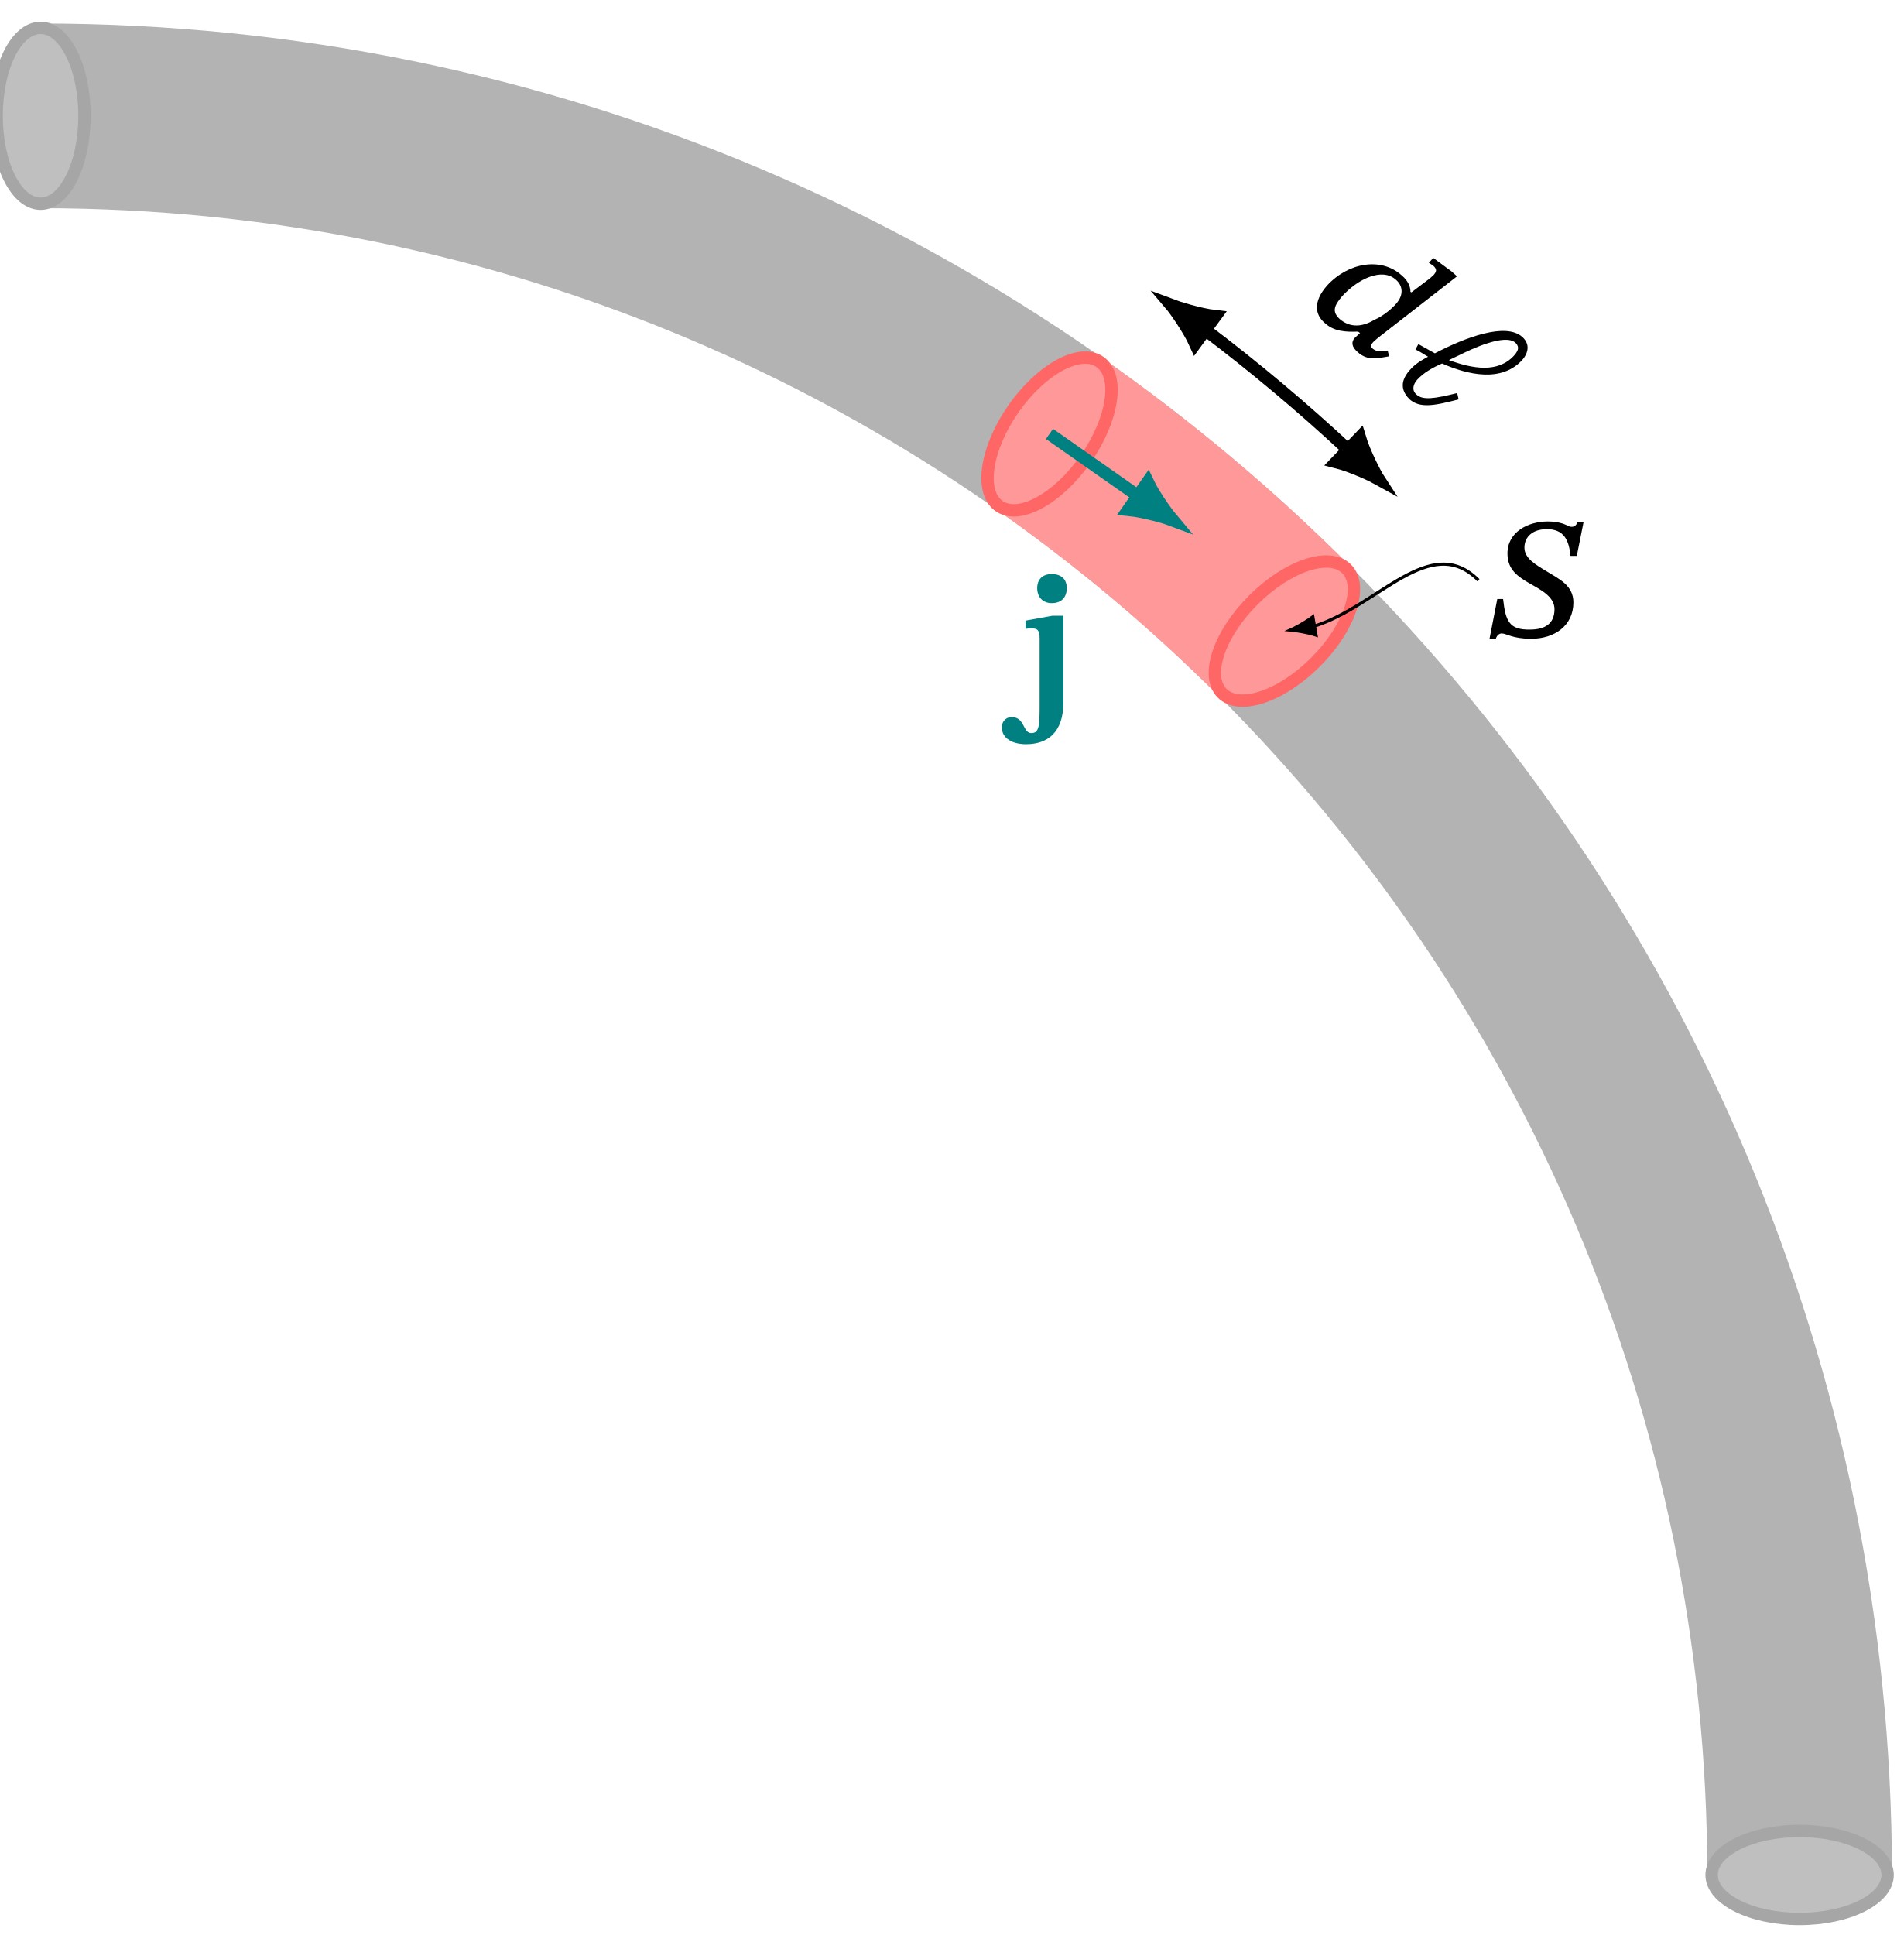
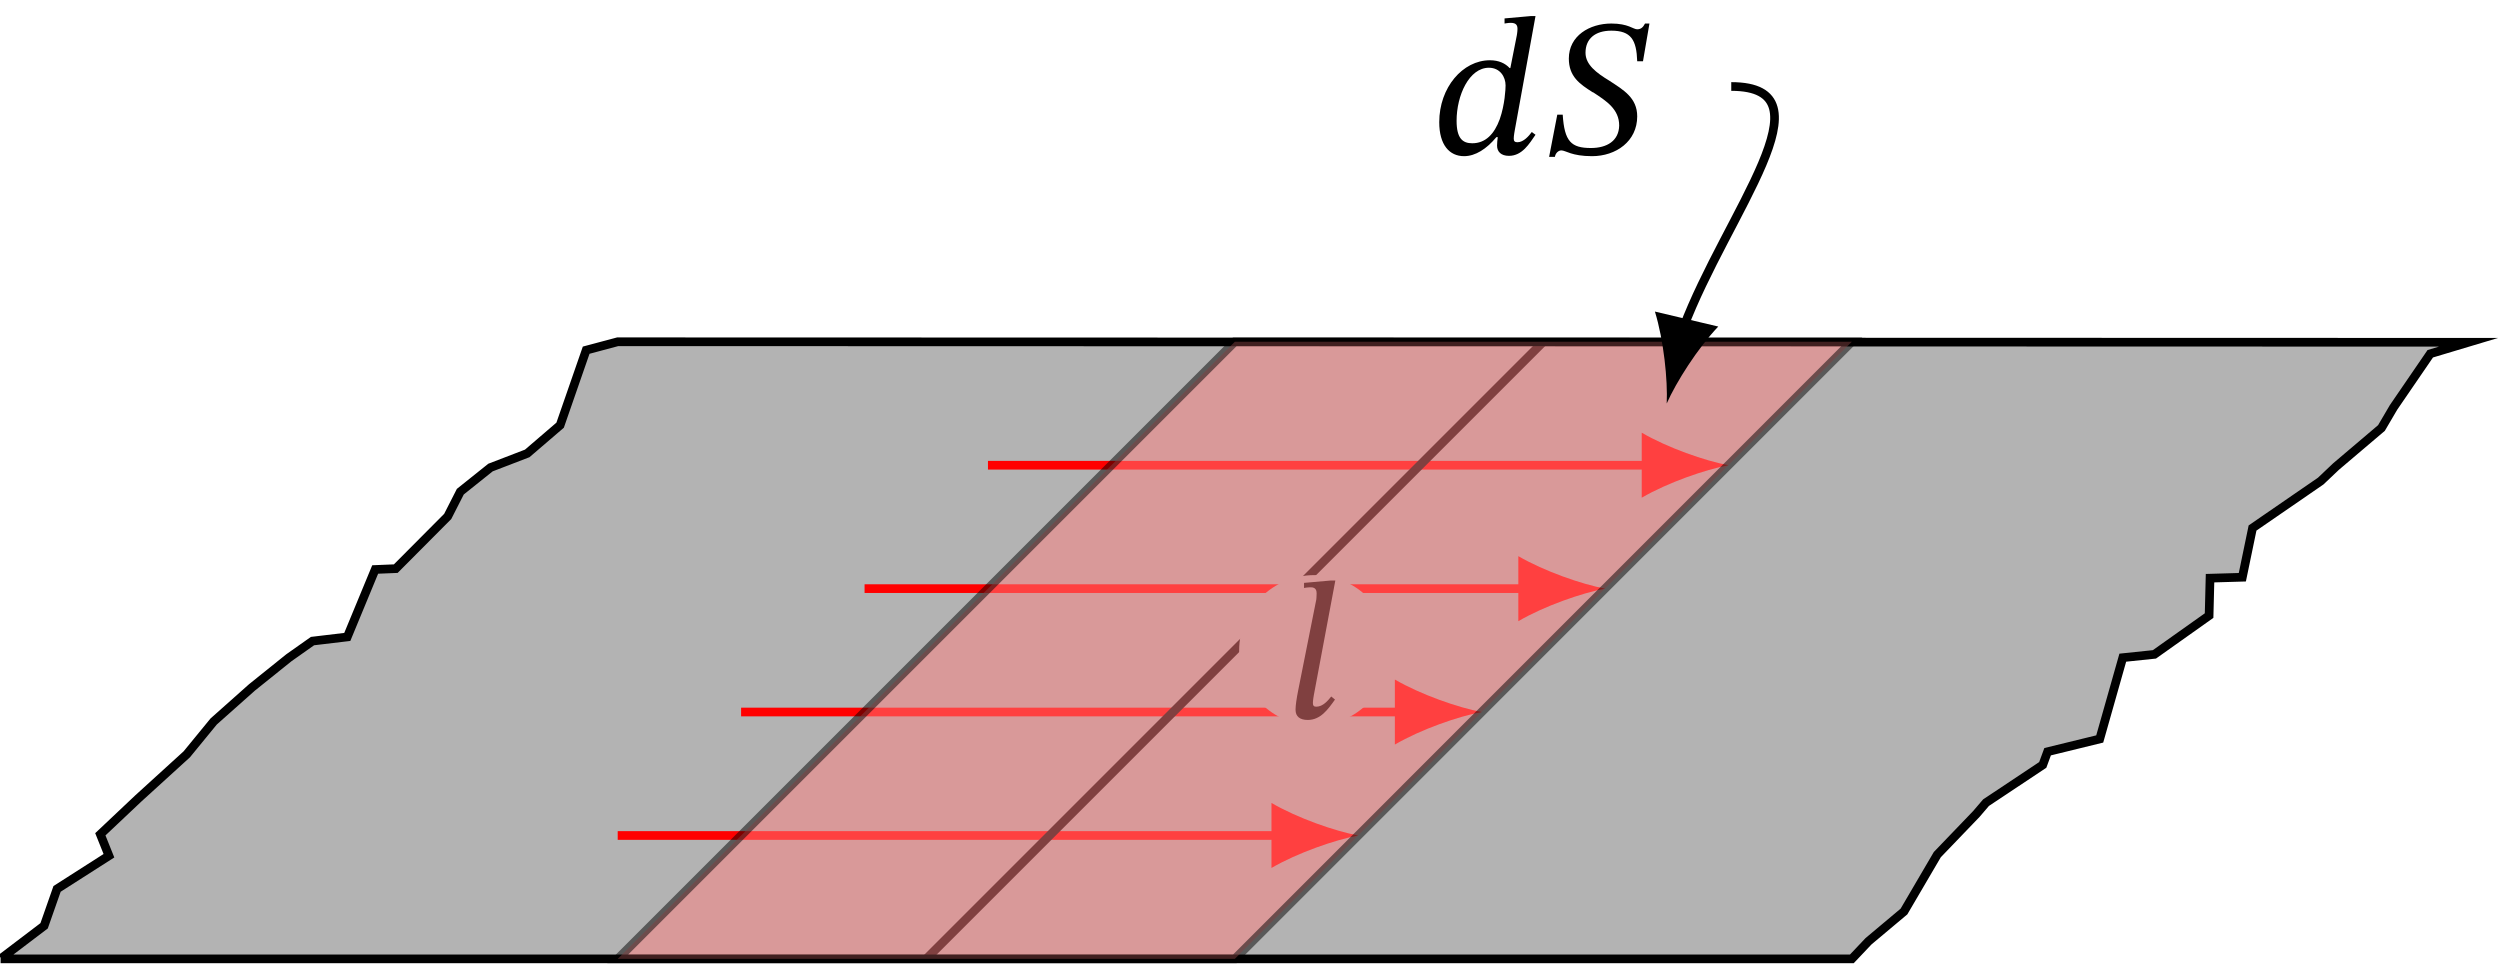
- <svg xmlns="http://www.w3.org/2000/svg" xmlns:xlink="http://www.w3.org/1999/xlink" width="61.362pt" height="62.362pt" viewBox="0 0 61.362 62.362" version="1.2">
+ <svg xmlns="http://www.w3.org/2000/svg" xmlns:xlink="http://www.w3.org/1999/xlink" width="114.84pt" height="44.506pt" viewBox="0 0 114.84 44.506" version="1.2">
  <defs>
    <g>
      <symbol overflow="visible" id="glyph0-0">
-         <path style="stroke:none;" d="M 1.641 2.609 L 4.812 -0.922 L 2.641 -2.875 L -0.531 0.656 Z M 1.625 2.234 L -0.172 0.625 L 2.672 -2.516 L 4.469 -0.906 Z M 1.75 0.438 L 1.797 0.375 C 2.172 -0.031 3.031 0.219 3.516 -0.328 C 3.859 -0.719 3.703 -1.156 3.328 -1.484 C 2.953 -1.828 2.5 -1.844 2.234 -1.547 C 2.078 -1.359 2.062 -1.219 2.188 -1.125 C 2.281 -1.031 2.406 -1 2.516 -1.125 C 2.641 -1.266 2.562 -1.344 2.672 -1.469 C 2.781 -1.578 2.938 -1.562 3.156 -1.359 C 3.391 -1.156 3.438 -0.891 3.172 -0.609 C 2.672 -0.031 2.125 -0.266 1.688 0.203 L 1.594 0.312 Z M 1.484 1.016 C 1.594 0.891 1.609 0.734 1.469 0.609 C 1.344 0.5 1.172 0.516 1.062 0.641 C 0.953 0.75 0.938 0.906 1.078 1.031 C 1.219 1.156 1.375 1.125 1.484 1.016 Z M 1.484 1.016 " />
+         <path style="stroke:none;" d="M 5.344 1.516 L 5.344 -7.047 L 0.094 -7.047 L 0.094 1.516 Z M 4.875 1.047 L 0.547 1.047 L 0.547 -6.578 L 4.875 -6.578 Z M 2.875 -1.531 L 2.875 -1.672 C 2.875 -2.641 4.312 -3.344 4.312 -4.656 C 4.312 -5.594 3.531 -6 2.656 -6 C 1.75 -6 1.125 -5.484 1.125 -4.766 C 1.125 -4.344 1.297 -4.141 1.594 -4.141 C 1.797 -4.141 1.984 -4.25 1.984 -4.531 C 1.984 -4.875 1.797 -4.875 1.797 -5.172 C 1.797 -5.453 2.047 -5.656 2.578 -5.656 C 3.141 -5.656 3.5 -5.344 3.5 -4.641 C 3.5 -3.25 2.516 -2.922 2.516 -1.766 L 2.516 -1.531 Z M 3.203 -0.438 C 3.203 -0.703 3.016 -0.953 2.703 -0.953 C 2.375 -0.953 2.172 -0.719 2.172 -0.438 C 2.172 -0.141 2.344 0.078 2.703 0.078 C 3.016 0.078 3.203 -0.141 3.203 -0.438 Z M 3.203 -0.438 " />
      </symbol>
      <symbol overflow="visible" id="glyph0-1">
-         <path style="stroke:none;" d="M 4.938 -0.797 L 4.766 -0.953 L 4.172 -1.391 L 4.031 -1.234 C 4.031 -1.234 4.125 -1.172 4.172 -1.141 C 4.312 -1.016 4.266 -0.938 4.188 -0.844 C 4.125 -0.781 4.047 -0.719 4.047 -0.719 L 3.469 -0.281 L 3.438 -0.297 C 3.438 -0.469 3.359 -0.656 3.156 -0.828 C 2.5 -1.422 1.438 -1.25 0.75 -0.5 C 0.281 0.031 0.375 0.453 0.672 0.703 C 0.969 0.984 1.359 1 1.75 0.984 L 1.812 1.031 C 1.75 1.094 1.688 1.141 1.641 1.188 C 1.531 1.312 1.531 1.469 1.734 1.641 C 2.062 1.953 2.438 1.828 2.75 1.781 L 2.703 1.594 C 2.625 1.609 2.375 1.672 2.219 1.531 C 2.172 1.5 2.141 1.422 2.219 1.344 C 2.266 1.281 2.469 1.125 2.469 1.125 Z M 2.266 0.609 C 1.875 0.844 1.484 0.859 1.156 0.578 C 0.906 0.344 0.969 0.156 1.234 -0.156 C 1.734 -0.703 2.516 -1.094 2.969 -0.688 C 3.172 -0.516 3.25 -0.219 2.969 0.094 C 2.875 0.203 2.594 0.469 2.266 0.609 Z M 2.266 0.609 " />
+         <path style="stroke:none;" d="M 2.297 -6.328 L 2.094 -6.328 L 0.859 -6.219 L 0.859 -5.984 C 0.859 -5.984 1 -6.016 1.172 -6.016 C 1.406 -6.016 1.438 -5.859 1.438 -5.734 C 1.438 -5.594 1.422 -5.453 1.422 -5.453 L 0.594 -1.297 C 0.516 -0.906 0.469 -0.594 0.469 -0.391 C 0.469 -0.078 0.672 0.078 1.031 0.078 C 1.625 0.078 1.969 -0.422 2.281 -0.859 L 2.109 -1 C 1.969 -0.828 1.734 -0.531 1.422 -0.531 C 1.312 -0.531 1.266 -0.578 1.266 -0.703 C 1.266 -0.828 1.312 -1.078 1.312 -1.078 Z M 2.297 -6.328 " />
      </symbol>
      <symbol overflow="visible" id="glyph0-2">
-         <path style="stroke:none;" d="M 1.094 -0.953 L 1 -0.781 C 1.188 -0.688 1.266 -0.625 1.406 -0.547 C 1.172 -0.422 0.969 -0.297 0.812 -0.109 C 0.438 0.312 0.609 0.625 0.812 0.828 C 1.141 1.109 1.562 1.047 2.391 0.828 L 2.344 0.625 C 1.594 0.812 1.234 0.859 1.031 0.672 C 0.875 0.531 0.922 0.344 1.062 0.188 C 1.25 -0.016 1.531 -0.188 1.859 -0.328 C 2.703 0.047 3.781 0.281 4.438 -0.438 C 4.656 -0.688 4.688 -0.969 4.438 -1.188 C 3.906 -1.656 2.609 -1.172 1.625 -0.656 C 1.484 -0.734 1.234 -0.875 1.094 -0.953 Z M 4.219 -1 C 4.328 -0.891 4.359 -0.781 4.172 -0.578 C 3.656 -0.016 2.844 -0.156 2.078 -0.438 L 2.406 -0.594 C 2.812 -0.797 3.875 -1.297 4.219 -1 Z M 4.219 -1 " />
+         <path style="stroke:none;" d="M 4.75 -6.328 L 4.547 -6.328 L 3.328 -6.219 L 3.328 -5.984 C 3.328 -5.984 3.5 -6.016 3.609 -6.016 C 3.875 -6.016 3.922 -5.891 3.922 -5.734 C 3.922 -5.609 3.891 -5.438 3.891 -5.438 L 3.594 -3.938 L 3.562 -3.938 C 3.359 -4.156 3.062 -4.297 2.656 -4.297 C 1.406 -4.297 0.328 -3.047 0.328 -1.453 C 0.328 -0.406 0.797 0.109 1.469 0.109 C 1.984 0.109 2.5 -0.219 2.953 -0.766 L 3.016 -0.766 C 3 -0.656 2.984 -0.484 2.984 -0.375 C 2.984 -0.094 3.172 0.094 3.531 0.094 C 4.141 0.094 4.469 -0.469 4.75 -0.875 L 4.578 -1 C 4.453 -0.828 4.203 -0.531 3.922 -0.531 C 3.797 -0.531 3.75 -0.578 3.75 -0.703 C 3.75 -0.828 3.797 -1.078 3.797 -1.078 Z M 3.109 -1.594 C 2.859 -0.906 2.453 -0.484 1.844 -0.484 C 1.406 -0.484 1.125 -0.703 1.125 -1.516 C 1.125 -2.688 1.703 -3.953 2.609 -3.953 C 3.125 -3.953 3.375 -3.531 3.375 -3.141 C 3.375 -2.984 3.344 -2.266 3.109 -1.594 Z M 3.109 -1.594 " />
      </symbol>
-       <symbol overflow="visible" id="glyph1-0">
-         <path style="stroke:none;" d="M 2.969 0.844 L 2.969 -3.906 L 0.047 -3.906 L 0.047 0.844 Z M 2.703 0.578 L 0.297 0.578 L 0.297 -3.656 L 2.703 -3.656 Z M 1.594 -0.844 L 1.594 -0.922 C 1.594 -1.469 2.391 -1.859 2.391 -2.594 C 2.391 -3.109 1.969 -3.328 1.469 -3.328 C 0.969 -3.328 0.625 -3.047 0.625 -2.641 C 0.625 -2.406 0.719 -2.297 0.875 -2.297 C 1 -2.297 1.109 -2.359 1.109 -2.516 C 1.109 -2.703 1 -2.719 1 -2.875 C 1 -3.031 1.141 -3.141 1.438 -3.141 C 1.75 -3.141 1.953 -2.969 1.953 -2.578 C 1.953 -1.812 1.391 -1.625 1.391 -0.984 L 1.391 -0.844 Z M 1.781 -0.234 C 1.781 -0.391 1.688 -0.531 1.5 -0.531 C 1.328 -0.531 1.219 -0.406 1.219 -0.234 C 1.219 -0.078 1.312 0.047 1.5 0.047 C 1.688 0.047 1.781 -0.078 1.781 -0.234 Z M 1.781 -0.234 " />
-       </symbol>
-       <symbol overflow="visible" id="glyph1-1">
-         <path style="stroke:none;" d="M 2.969 -2.594 L 3.188 -3.688 L 3 -3.688 C 2.938 -3.562 2.891 -3.531 2.797 -3.531 C 2.75 -3.531 2.719 -3.547 2.656 -3.578 C 2.547 -3.625 2.375 -3.703 2.031 -3.703 C 1.391 -3.703 0.734 -3.359 0.734 -2.672 C 0.734 -2.141 1.078 -1.922 1.453 -1.703 C 1.844 -1.484 2.25 -1.266 2.25 -0.875 C 2.25 -0.406 1.938 -0.219 1.469 -0.219 C 0.797 -0.203 0.672 -0.484 0.594 -1.203 L 0.406 -1.203 L 0.156 0.078 L 0.359 0.078 C 0.391 -0.031 0.469 -0.094 0.547 -0.094 C 0.703 -0.094 0.891 0.078 1.5 0.078 C 2.25 0.078 2.859 -0.344 2.859 -1.094 C 2.859 -1.641 2.406 -1.844 2 -2.094 C 1.641 -2.312 1.281 -2.516 1.281 -2.859 C 1.281 -3.219 1.562 -3.453 1.984 -3.453 C 2.578 -3.469 2.719 -3.062 2.766 -2.594 Z M 2.969 -2.594 " />
-       </symbol>
-       <symbol overflow="visible" id="glyph1-2">
-         <path style="stroke:none;" d="M 0.062 1.359 C 0.766 1.359 1.266 0.969 1.266 0.016 L 1.266 -2.781 L 0.906 -2.781 L 0.047 -2.625 L 0.047 -2.359 C 0.047 -2.359 0.141 -2.375 0.234 -2.375 C 0.438 -2.375 0.5 -2.312 0.5 -2.047 L 0.5 0.125 C 0.5 0.766 0.484 1 0.234 1 C -0.047 1 0.031 0.484 -0.406 0.484 C -0.578 0.484 -0.719 0.625 -0.719 0.812 C -0.719 1.172 -0.375 1.359 0.062 1.359 Z M 0.891 -3.188 C 1.219 -3.188 1.375 -3.391 1.375 -3.672 C 1.375 -3.938 1.219 -4.125 0.891 -4.125 C 0.578 -4.125 0.422 -3.938 0.422 -3.672 C 0.422 -3.391 0.594 -3.188 0.891 -3.188 Z M 0.891 -3.188 " />
+       <symbol overflow="visible" id="glyph0-3">
+         <path style="stroke:none;" d="M 4.531 -4.25 L 4.828 -5.984 L 4.625 -5.984 C 4.531 -5.797 4.422 -5.719 4.266 -5.719 C 4.078 -5.719 3.859 -5.984 3.078 -5.984 C 2.078 -5.984 1.125 -5.422 1.125 -4.375 C 1.125 -3.547 1.625 -3.203 2.219 -2.828 C 2.219 -2.828 2.219 -2.828 2.234 -2.828 C 2.859 -2.422 3.438 -2.047 3.438 -1.297 C 3.422 -0.594 2.875 -0.266 2.141 -0.266 C 1.234 -0.266 0.922 -0.562 0.844 -1.797 L 0.594 -1.797 L 0.219 0.141 L 0.484 0.141 C 0.516 -0.047 0.656 -0.156 0.781 -0.156 C 0.984 -0.156 1.25 0.109 2.188 0.109 C 3.297 0.109 4.266 -0.578 4.266 -1.719 C 4.266 -2.578 3.625 -2.938 2.984 -3.359 C 2.391 -3.719 1.891 -4.094 1.891 -4.641 C 1.891 -5.281 2.328 -5.656 3.078 -5.656 C 3.984 -5.656 4.234 -5.234 4.266 -4.25 Z M 4.531 -4.25 " />
      </symbol>
    </g>
    <clipPath id="clip1">
-       <path d="M 0 0 L 61.043 0 L 61.043 62.043 L 0 62.043 Z M 0 0 " />
+       <path d="M 0 15 L 114 15 L 114 44.258 L 0 44.258 Z M 0 15 " />
    </clipPath>
    <clipPath id="clip2">
-       <path d="M 49 53 L 61.043 53 L 61.043 62.043 L 49 62.043 Z M 49 53 " />
+       <path d="M 0 10 L 114.762 10 L 114.762 44.258 L 0 44.258 Z M 0 10 " />
    </clipPath>
    <clipPath id="clip3">
-       <path d="M 0 0 L 61.043 0 L 61.043 62.043 L 0 62.043 Z M 0 0 " />
+       <path d="M 36 10 L 77 10 L 77 44.258 L 36 44.258 Z M 36 10 " />
+     </clipPath>
+     <clipPath id="clip4">
+       <path d="M 28 15 L 86 15 L 86 44.258 L 28 44.258 Z M 28 15 " />
+     </clipPath>
+     <clipPath id="clip5">
+       <path d="M 22 10 L 91 10 L 91 44.258 L 22 44.258 Z M 22 10 " />
    </clipPath>
  </defs>
  <g id="surface1">
    <g clip-path="url(#clip1)" clip-rule="nonzero">
-       <path style="fill:none;stroke-width:5.953;stroke-linecap:butt;stroke-linejoin:miter;stroke:rgb(70%,70%,70%);stroke-opacity:1;stroke-miterlimit:10;" d="M 0.002 56.692 C 31.31 56.692 56.693 31.313 56.693 0 " transform="matrix(1,0,0,-1,1.307,60.426)" />
+       <path style=" stroke:none;fill-rule:nonzero;fill:rgb(70%,70%,70%);fill-opacity:1;" d="M 0.027 44.047 L 85.066 44.047 L 85.832 43.238 L 87.461 41.871 L 88.992 39.258 L 90.785 37.391 L 91.23 36.871 L 93.836 35.137 L 94.059 34.531 L 96.453 33.945 L 97.512 30.211 L 98.965 30.059 L 101.477 28.277 L 101.52 26.559 L 103.004 26.516 L 103.473 24.254 L 106.605 22.098 L 107.305 21.434 L 109.395 19.66 L 109.949 18.715 L 111.637 16.25 L 113.395 15.723 L 28.375 15.699 L 26.926 16.086 L 25.73 19.531 L 24.219 20.828 L 22.531 21.477 L 21.145 22.586 L 20.566 23.723 L 18.18 26.121 L 17.234 26.16 L 15.953 29.258 L 14.355 29.449 L 13.27 30.215 L 11.578 31.574 L 9.816 33.141 L 8.578 34.652 L 6.359 36.672 L 4.609 38.324 L 5.004 39.309 L 2.621 40.832 L 2.027 42.527 L 0.051 44.027 " />
    </g>
-     <path style="fill-rule:nonzero;fill:rgb(75%,75%,75%);fill-opacity:1;stroke-width:0.399;stroke-linecap:butt;stroke-linejoin:miter;stroke:rgb(64.999%,64.999%,64.999%);stroke-opacity:1;stroke-miterlimit:10;" d="M 1.416 56.692 C 1.416 58.258 0.783 59.528 0.002 59.528 C -0.784 59.528 -1.416 58.258 -1.416 56.692 C -1.416 55.129 -0.784 53.86 0.002 53.86 C 0.783 53.86 1.416 55.129 1.416 56.692 Z M 1.416 56.692 " transform="matrix(1,0,0,-1,1.307,60.426)" />
-     <path style=" stroke:none;fill-rule:nonzero;fill:rgb(75%,75%,75%);fill-opacity:1;" d="M 58 61.844 C 59.566 61.844 60.836 61.207 60.836 60.426 C 60.836 59.645 59.566 59.008 58 59.008 C 56.434 59.008 55.164 59.645 55.164 60.426 C 55.164 61.207 56.434 61.844 58 61.844 Z M 58 61.844 " />
    <g clip-path="url(#clip2)" clip-rule="nonzero">
-       <path style="fill:none;stroke-width:0.399;stroke-linecap:butt;stroke-linejoin:miter;stroke:rgb(64.999%,64.999%,64.999%);stroke-opacity:1;stroke-miterlimit:10;" d="M 56.693 -1.418 C 58.259 -1.418 59.529 -0.781 59.529 0 C 59.529 0.781 58.259 1.418 56.693 1.418 C 55.127 1.418 53.857 0.781 53.857 0 C 53.857 -0.781 55.127 -1.418 56.693 -1.418 Z M 56.693 -1.418 " transform="matrix(1,0,0,-1,1.307,60.426)" />
+       <path style="fill:none;stroke-width:0.399;stroke-linecap:butt;stroke-linejoin:miter;stroke:rgb(0%,0%,0%);stroke-opacity:1;stroke-miterlimit:10;" d="M -0.002 0 L 85.037 0 L 85.803 0.809 L 87.432 2.176 L 88.963 4.789 L 90.756 6.656 L 91.201 7.176 L 93.807 8.91 L 94.03 9.516 L 96.424 10.102 L 97.483 13.836 L 98.936 13.988 L 101.448 15.77 L 101.491 17.488 L 102.975 17.531 L 103.444 19.793 L 106.576 21.949 L 107.276 22.613 L 109.366 24.387 L 109.92 25.332 L 111.608 27.797 L 113.366 28.324 L 28.346 28.348 L 26.897 27.961 L 25.701 24.516 L 24.19 23.219 L 22.502 22.57 L 21.116 21.461 L 20.537 20.324 L 18.151 17.926 L 17.205 17.887 L 15.924 14.789 L 14.326 14.598 L 13.241 13.832 L 11.549 12.473 L 9.787 10.906 L 8.549 9.395 L 6.33 7.375 L 4.58 5.723 L 4.975 4.738 L 2.592 3.215 L 1.998 1.52 L 0.022 0.02 " transform="matrix(1,0,0,-1,0.029,44.047)" />
    </g>
+     <path style="fill:none;stroke-width:0.399;stroke-linecap:butt;stroke-linejoin:miter;stroke:rgb(100%,0%,0%);stroke-opacity:1;stroke-miterlimit:10;" d="M 28.346 5.668 L 58.776 5.668 " transform="matrix(1,0,0,-1,0.029,44.047)" />
+     <path style=" stroke:none;fill-rule:nonzero;fill:rgb(100%,0%,0%);fill-opacity:1;" d="M 62.391 38.379 C 61.328 38.18 59.602 37.582 58.406 36.883 L 58.406 39.871 C 59.602 39.176 61.328 38.578 62.391 38.379 " />
+     <path style="fill:none;stroke-width:0.399;stroke-linecap:butt;stroke-linejoin:miter;stroke:rgb(100%,0%,0%);stroke-opacity:1;stroke-miterlimit:10;" d="M 34.014 11.34 L 64.444 11.34 " transform="matrix(1,0,0,-1,0.029,44.047)" />
+     <path style=" stroke:none;fill-rule:nonzero;fill:rgb(100%,0%,0%);fill-opacity:1;" d="M 68.059 32.707 C 66.996 32.508 65.27 31.91 64.074 31.215 L 64.074 34.203 C 65.27 33.504 66.996 32.906 68.059 32.707 " />
+     <path style="fill:none;stroke-width:0.399;stroke-linecap:butt;stroke-linejoin:miter;stroke:rgb(100%,0%,0%);stroke-opacity:1;stroke-miterlimit:10;" d="M 39.686 17.008 L 70.116 17.008 " transform="matrix(1,0,0,-1,0.029,44.047)" />
+     <path style=" stroke:none;fill-rule:nonzero;fill:rgb(100%,0%,0%);fill-opacity:1;" d="M 73.73 27.039 C 72.668 26.84 70.941 26.242 69.746 25.547 L 69.746 28.535 C 70.941 27.836 72.668 27.238 73.73 27.039 " />
+     <path style="fill:none;stroke-width:0.399;stroke-linecap:butt;stroke-linejoin:miter;stroke:rgb(100%,0%,0%);stroke-opacity:1;stroke-miterlimit:10;" d="M 45.354 22.676 L 75.784 22.676 " transform="matrix(1,0,0,-1,0.029,44.047)" />
+     <path style=" stroke:none;fill-rule:nonzero;fill:rgb(100%,0%,0%);fill-opacity:1;" d="M 79.398 21.371 C 78.336 21.172 76.609 20.574 75.414 19.875 L 75.414 22.863 C 76.609 22.168 78.336 21.57 79.398 21.371 " />
    <g clip-path="url(#clip3)" clip-rule="nonzero">
-       <path style="fill:none;stroke-width:5.953;stroke-linecap:butt;stroke-linejoin:miter;stroke:rgb(100%,59.999%,59.999%);stroke-opacity:1;stroke-miterlimit:10;" d="M 32.517 46.442 C 35.22 44.547 37.755 42.422 40.088 40.086 " transform="matrix(1,0,0,-1,1.307,60.426)" />
+       <path style="fill:none;stroke-width:0.399;stroke-linecap:butt;stroke-linejoin:miter;stroke:rgb(0%,0%,0%);stroke-opacity:1;stroke-miterlimit:10;" d="M 42.518 0 L 70.866 28.348 " transform="matrix(1,0,0,-1,0.029,44.047)" />
    </g>
-     <path style="fill:none;stroke-width:0.399;stroke-linecap:butt;stroke-linejoin:miter;stroke:rgb(0%,0%,0%);stroke-opacity:1;stroke-miterlimit:10;" d="M 37.541 49.793 C 39.138 48.586 40.673 47.297 42.138 45.934 " transform="matrix(1,0,0,-1,1.307,60.426)" />
-     <path style="fill-rule:nonzero;fill:rgb(0%,0%,0%);fill-opacity:1;stroke-width:0.399;stroke-linecap:butt;stroke-linejoin:miter;stroke:rgb(0%,0%,0%);stroke-opacity:1;stroke-miterlimit:10;" d="M 1.37 0.002 C 1.201 0.042 0.461 0.286 -0.001 0.548 L -0.002 -0.551 C 0.462 -0.285 1.201 -0.045 1.37 0.002 Z M 1.37 0.002 " transform="matrix(-0.80743,-0.58989,-0.58989,0.80743,38.84583,10.63509)" />
-     <path style="fill-rule:nonzero;fill:rgb(0%,0%,0%);fill-opacity:1;stroke-width:0.399;stroke-linecap:butt;stroke-linejoin:miter;stroke:rgb(0%,0%,0%);stroke-opacity:1;stroke-miterlimit:10;" d="M 1.37 0.002 C 1.202 0.041 0.464 0.286 -0 0.549 L -0 -0.551 C 0.461 -0.286 1.201 -0.042 1.37 0.002 Z M 1.37 0.002 " transform="matrix(0.7212,0.69266,0.69266,-0.7212,43.44413,14.49387)" />
+     <path style=" stroke:none;fill-rule:nonzero;fill:rgb(70%,70%,70%);fill-opacity:1;" d="M 63.836 29.875 C 63.836 27.965 62.289 26.418 60.379 26.418 C 58.469 26.418 56.922 27.965 56.922 29.875 C 56.922 31.785 58.469 33.332 60.379 33.332 C 62.289 33.332 63.836 31.785 63.836 29.875 Z M 63.836 29.875 " />
    <g style="fill:rgb(0%,0%,0%);fill-opacity:1;">
-       <use xlink:href="#glyph0-1" x="42.02" y="9.703" />
+       <use xlink:href="#glyph0-1" x="59.043" y="32.994" />
    </g>
    <g style="fill:rgb(0%,0%,0%);fill-opacity:1;">
-       <use xlink:href="#glyph0-2" x="44.619" y="12.043" />
+       <use xlink:href="#glyph0-2" x="65.785" y="7.065" />
    </g>
-     <path style="fill-rule:nonzero;fill:rgb(100%,59.999%,59.999%);fill-opacity:1;stroke-width:0.399;stroke-linecap:butt;stroke-linejoin:miter;stroke:rgb(100%,39.999%,39.999%);stroke-opacity:1;stroke-miterlimit:10;" d="M 41.091 39.086 C 42.197 40.192 42.646 41.539 42.091 42.094 C 41.541 42.645 40.193 42.196 39.088 41.09 C 37.978 39.985 37.529 38.637 38.084 38.082 C 38.638 37.531 39.982 37.977 41.091 39.086 Z M 41.091 39.086 " transform="matrix(1,0,0,-1,1.307,60.426)" />
-     <path style="fill-rule:nonzero;fill:rgb(100%,59.999%,59.999%);fill-opacity:1;stroke-width:0.399;stroke-linecap:butt;stroke-linejoin:miter;stroke:rgb(100%,39.999%,39.999%);stroke-opacity:1;stroke-miterlimit:10;" d="M 33.677 45.625 C 34.576 46.91 34.787 48.313 34.142 48.762 C 33.502 49.211 32.255 48.535 31.357 47.254 C 30.459 45.969 30.252 44.567 30.892 44.117 C 31.533 43.668 32.779 44.344 33.677 45.625 Z M 33.677 45.625 " transform="matrix(1,0,0,-1,1.307,60.426)" />
    <g style="fill:rgb(0%,0%,0%);fill-opacity:1;">
-       <use xlink:href="#glyph1-1" x="47.85" y="20.509" />
+       <use xlink:href="#glyph0-3" x="70.941" y="7.065" />
    </g>
-     <path style="fill:none;stroke-width:0.1;stroke-linecap:butt;stroke-linejoin:miter;stroke:rgb(0%,0%,0%);stroke-opacity:1;stroke-miterlimit:10;" d="M 41.052 40.246 C 43.123 40.899 44.791 43.281 46.341 41.727 " transform="matrix(1,0,0,-1,1.307,60.426)" />
-     <path style="fill-rule:nonzero;fill:rgb(0%,0%,0%);fill-opacity:1;stroke-width:0.1;stroke-linecap:butt;stroke-linejoin:miter;stroke:rgb(0%,0%,0%);stroke-opacity:1;stroke-miterlimit:10;" d="M 0.776 0.001 C 0.681 0.025 0.263 0.156 -0.001 0.3 L -0 -0.298 C 0.262 -0.157 0.681 -0.022 0.776 0.001 Z M 0.776 0.001 " transform="matrix(-0.98573,0.16805,0.16805,0.98573,42.3623,20.17313)" />
-     <path style="fill:none;stroke-width:0.399;stroke-linecap:butt;stroke-linejoin:miter;stroke:rgb(0%,50%,50%);stroke-opacity:1;stroke-miterlimit:10;" d="M 32.517 46.442 L 35.365 44.446 " transform="matrix(1,0,0,-1,1.307,60.426)" />
-     <path style="fill-rule:nonzero;fill:rgb(0%,50%,50%);fill-opacity:1;stroke-width:0.399;stroke-linecap:butt;stroke-linejoin:miter;stroke:rgb(0%,50%,50%);stroke-opacity:1;stroke-miterlimit:10;" d="M 1.371 0.001 C 1.202 0.045 0.462 0.285 0.001 0.549 L 0.001 -0.548 C 0.462 -0.287 1.201 -0.042 1.371 0.001 Z M 1.371 0.001 " transform="matrix(0.81915,0.57355,0.57355,-0.81915,36.67306,15.98012)" />
-     <g style="fill:rgb(0%,50%,50%);fill-opacity:1;">
-       <use xlink:href="#glyph1-2" x="33.006" y="22.626" />
+     <g clip-path="url(#clip4)" clip-rule="nonzero">
+       <path style=" stroke:none;fill-rule:nonzero;fill:rgb(100%,50%,50%);fill-opacity:0.5;" d="M 28.375 44.047 L 56.723 44.047 L 85.066 15.699 L 56.723 15.699 Z M 28.375 44.047 " />
    </g>
+     <g clip-path="url(#clip5)" clip-rule="nonzero">
+       <path style="fill:none;stroke-width:0.399;stroke-linecap:butt;stroke-linejoin:miter;stroke:rgb(0%,0%,0%);stroke-opacity:0.5;stroke-miterlimit:10;" d="M 28.346 0 L 56.694 0 L 85.037 28.348 L 56.694 28.348 Z M 28.346 0 " transform="matrix(1,0,0,-1,0.029,44.047)" />
+     </g>
+     <path style="fill:none;stroke-width:0.399;stroke-linecap:butt;stroke-linejoin:miter;stroke:rgb(0%,0%,0%);stroke-opacity:1;stroke-miterlimit:10;" d="M 79.498 40.074 C 84.229 40.074 79.295 34.277 77.295 28.985 " transform="matrix(1,0,0,-1,0.029,44.047)" />
+     <path style=" stroke:none;fill-rule:nonzero;fill:rgb(0%,0%,0%);fill-opacity:1;" d="M 76.562 18.535 C 77 17.547 77.977 16.004 78.93 15 L 76.02 14.312 C 76.426 15.637 76.613 17.457 76.562 18.535 " />
  </g>
</svg>
